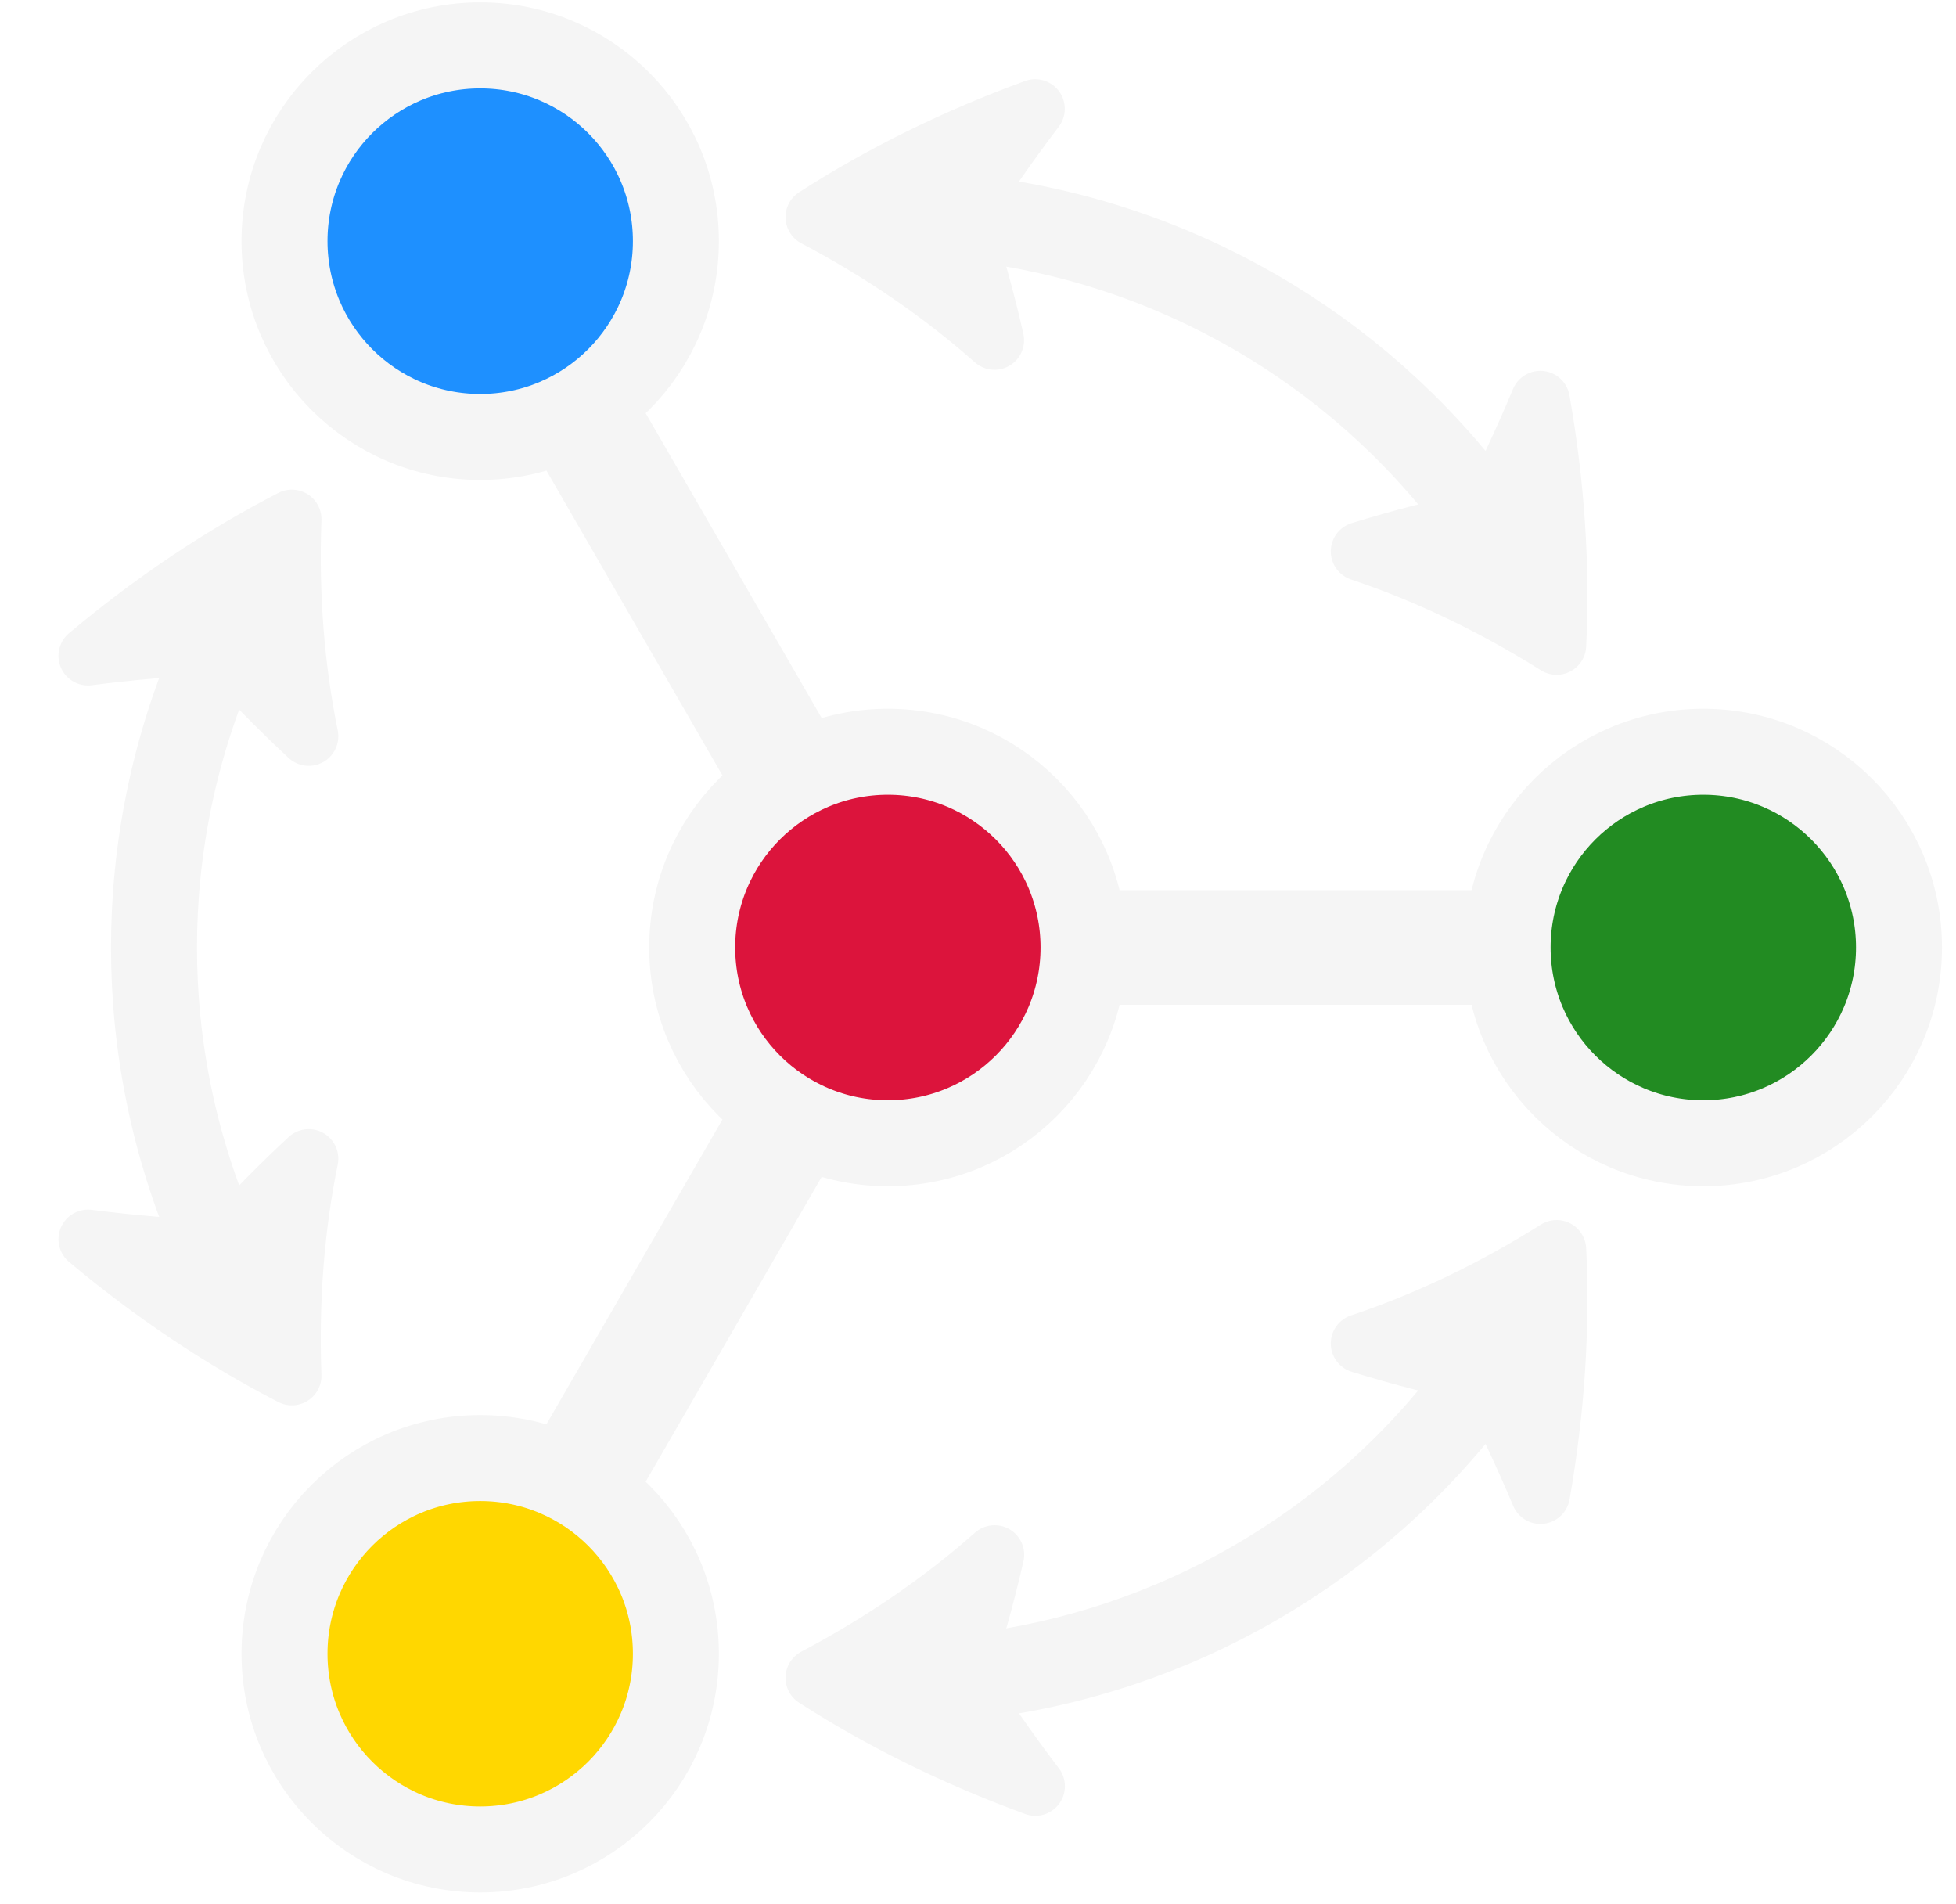
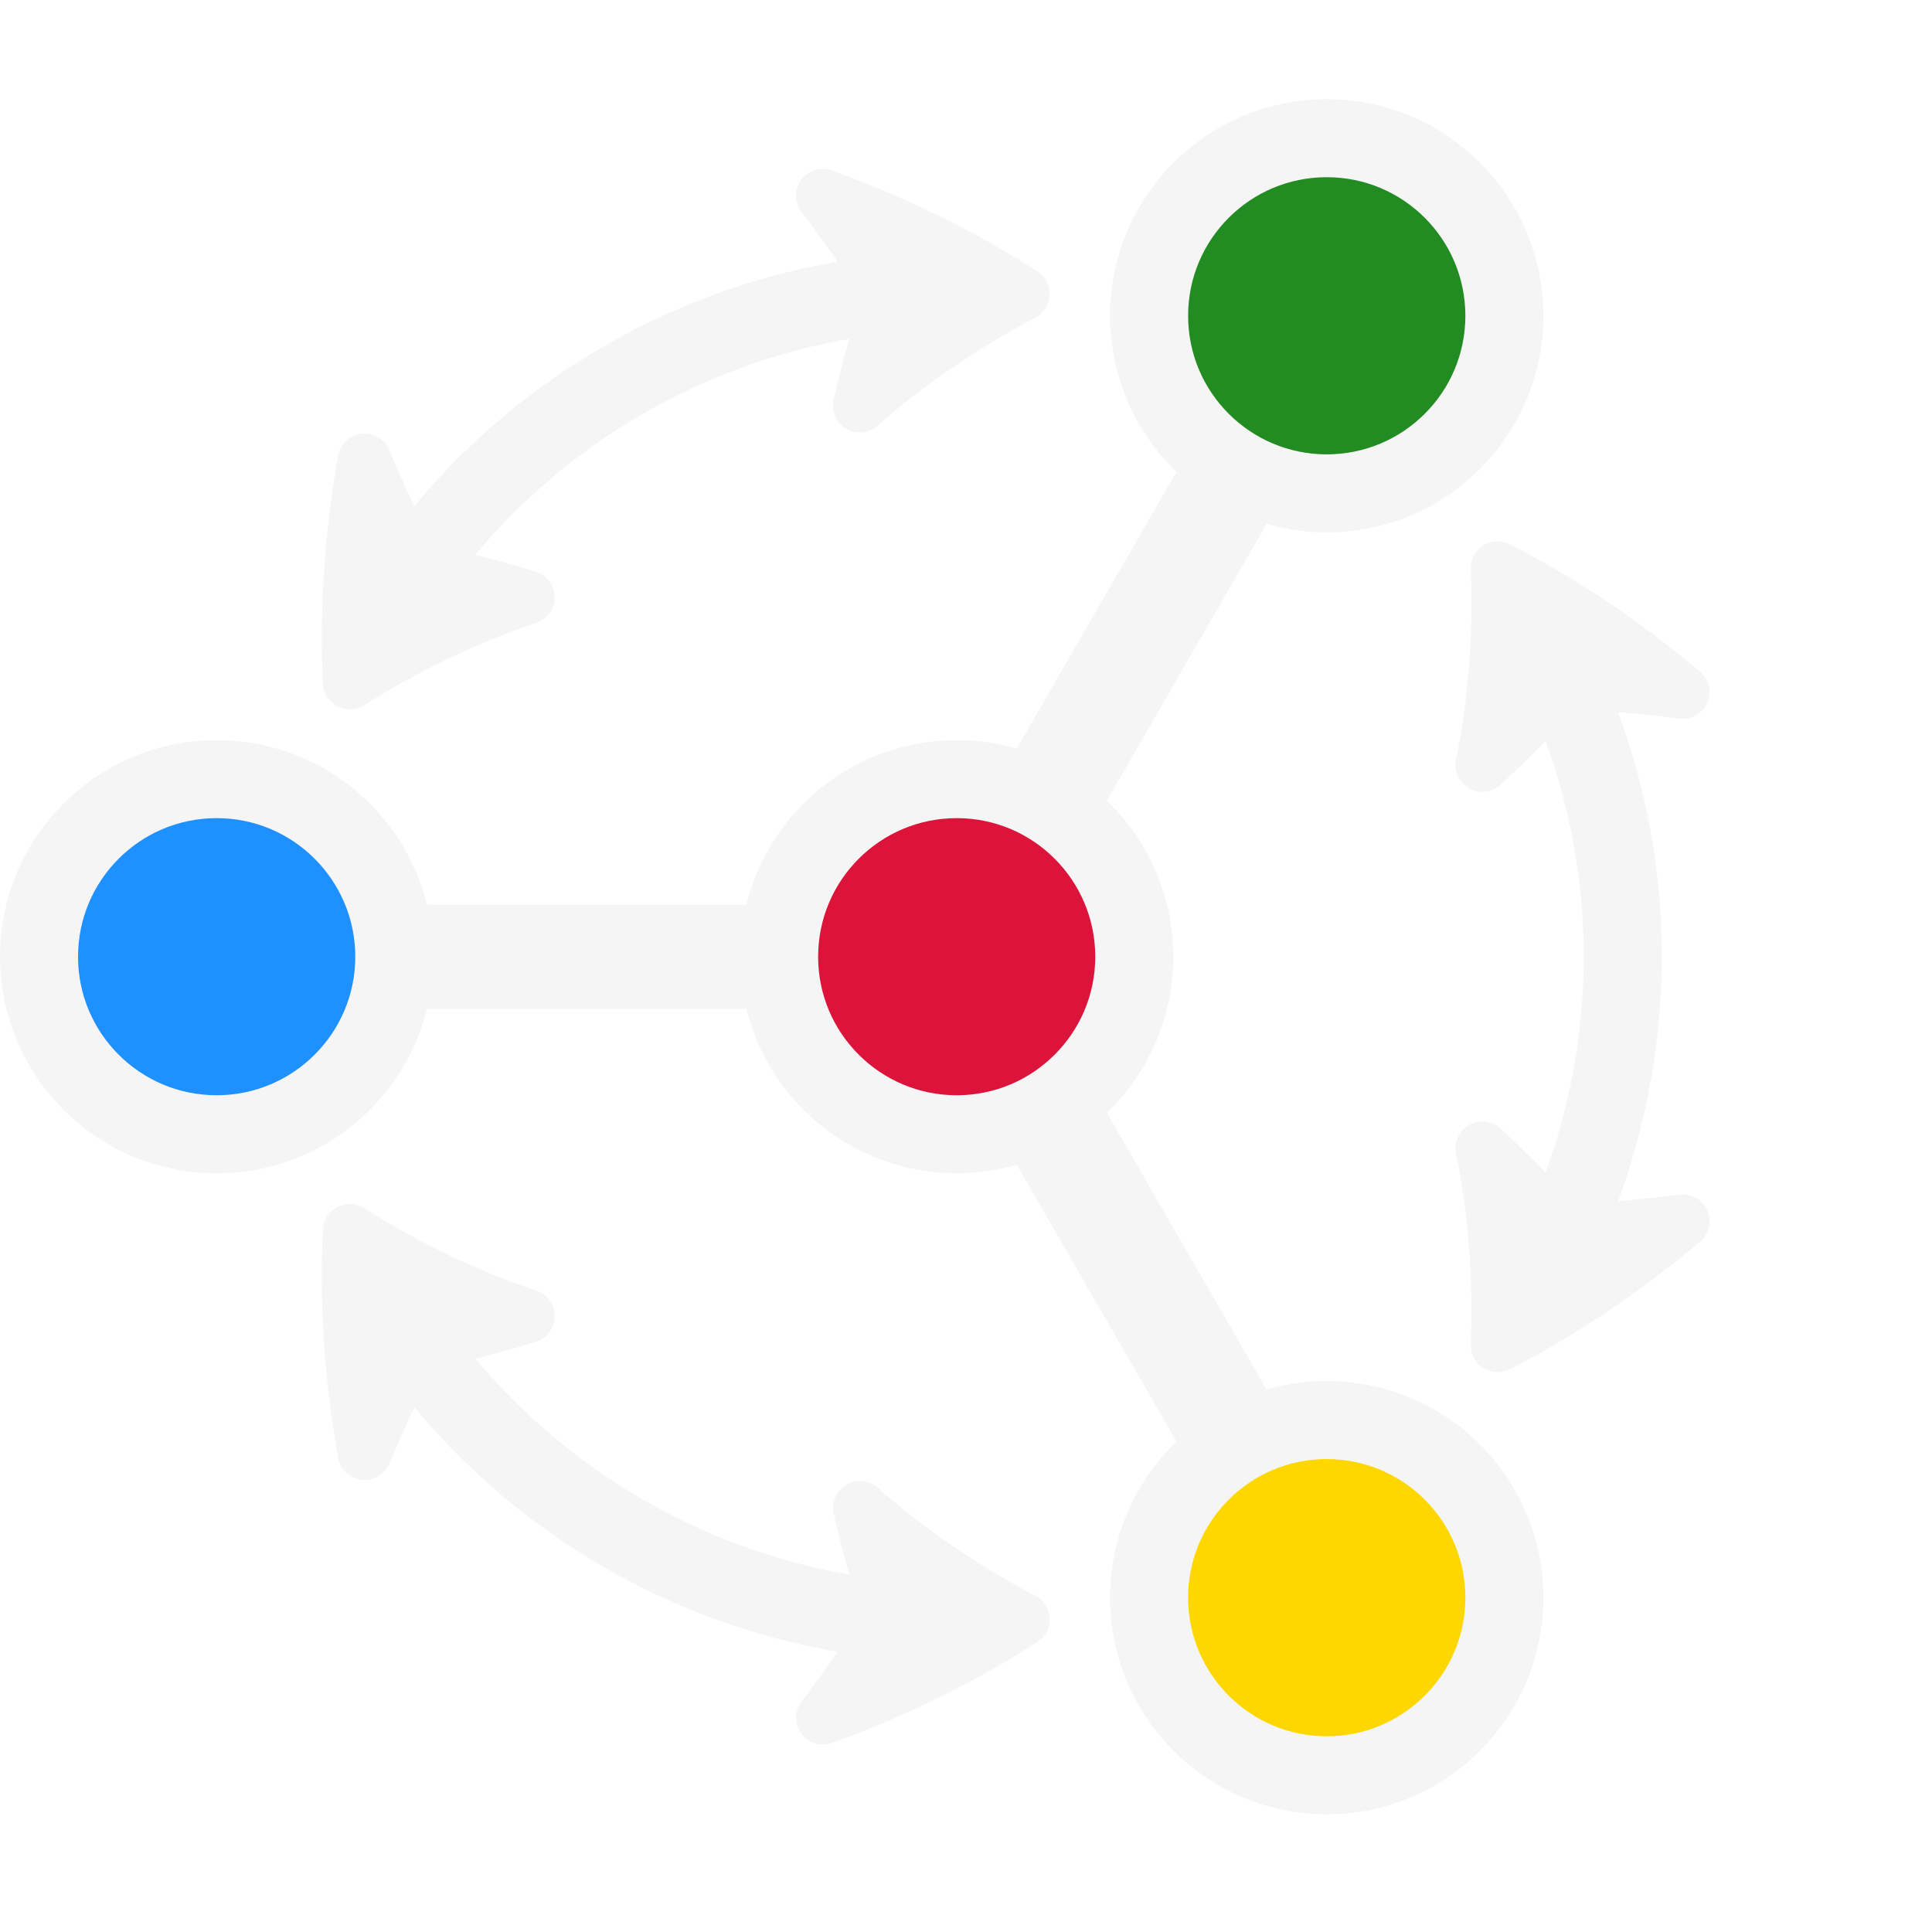
- <svg xmlns="http://www.w3.org/2000/svg" width="67.511" height="65.693" viewBox="0 0 67.511 65.693">
+ <svg xmlns="http://www.w3.org/2000/svg" width="73.288pt" height="73.288pt" viewBox="0 0 73.288 73.288">
  <defs>
    <clipPath id="clip-0">
-       <path clip-rule="nonzero" d="M 0 0.082 L 67.027 0.082 L 67.027 65.305 L 0 65.305 Z M 0 0.082 " />
+       <path clip-rule="nonzero" d="M 0 0 L 72.582 0 L 72.582 72.582 L 0 72.582 Z M 0 0 " />
    </clipPath>
    <clipPath id="clip-1">
-       <path clip-rule="nonzero" d="M 0 0.082 L 67.027 0.082 L 67.027 65.305 L 0 65.305 Z M 0 0.082 " />
+       <path clip-rule="nonzero" d="M 0 0 L 72.582 0 L 72.582 72.582 L 0 72.582 Z M 0 0 " />
    </clipPath>
    <clipPath id="clip-2">
-       <path clip-rule="nonzero" d="M 10 0.082 L 67.027 0.082 L 67.027 65.305 L 10 65.305 Z M 10 0.082 " />
+       <path clip-rule="nonzero" d="M 0 0 L 72.582 0 L 72.582 72.582 L 0 72.582 Z M 0 0 " />
    </clipPath>
    <clipPath id="clip-3">
-       <path clip-rule="nonzero" d="M 0 0.082 L 66 0.082 L 66 58 L 0 58 Z M 0 0.082 " />
+       <path clip-rule="nonzero" d="M 1 0 L 72.582 0 L 72.582 61 L 1 61 Z M 1 0 " />
    </clipPath>
    <clipPath id="clip-4">
-       <path clip-rule="nonzero" d="M 0 8 L 66 8 L 66 65.305 L 0 65.305 Z M 0 8 " />
+       <path clip-rule="nonzero" d="M 0 0 L 57 0 L 57 72.582 L 0 72.582 Z M 0 0 " />
    </clipPath>
    <clipPath id="clip-5">
-       <path clip-rule="nonzero" d="M 0 0.082 L 67.027 0.082 L 67.027 60 L 0 60 Z M 0 0.082 " />
+       <path clip-rule="nonzero" d="M 1 12 L 72.582 12 L 72.582 72.582 L 1 72.582 Z M 1 12 " />
    </clipPath>
    <clipPath id="clip-6">
-       <path clip-rule="nonzero" d="M 0 0.082 L 50 0.082 L 50 65.305 L 0 65.305 Z M 0 0.082 " />
+       <path clip-rule="nonzero" d="M 0 0 L 72.582 0 L 72.582 64 L 0 64 Z M 0 0 " />
    </clipPath>
    <clipPath id="clip-7">
-       <path clip-rule="nonzero" d="M 0 5 L 67.027 5 L 67.027 65.305 L 0 65.305 Z M 0 5 " />
+       <path clip-rule="nonzero" d="M 0 9 L 72.582 9 L 72.582 72.582 L 0 72.582 Z M 0 9 " />
+     </clipPath>
+     <clipPath id="clip-8">
+       <path clip-rule="nonzero" d="M 17 0 L 72.582 0 L 72.582 72.582 L 17 72.582 Z M 17 0 " />
    </clipPath>
  </defs>
-   <path fill="none" stroke-width="3.985" stroke-linecap="butt" stroke-linejoin="miter" stroke="rgb(95.999%, 95.999%, 95.999%)" stroke-opacity="1" stroke-miterlimit="10" d="M 5.669 -0.001 L 22.678 -0.001 " transform="matrix(0.992809, 0, 0, -0.992809, 30.64503, 32.6946)" />
  <g clip-path="url(#clip-0)">
-     <path fill="none" stroke-width="3.985" stroke-linecap="butt" stroke-linejoin="miter" stroke="rgb(95.999%, 95.999%, 95.999%)" stroke-opacity="1" stroke-miterlimit="10" d="M -2.833 4.91 L -11.34 19.641 " transform="matrix(0.992809, 0, 0, -0.992809, 30.64503, 32.6946)" />
-     <path fill="none" stroke-width="3.985" stroke-linecap="butt" stroke-linejoin="miter" stroke="rgb(95.999%, 95.999%, 95.999%)" stroke-opacity="1" stroke-miterlimit="10" d="M -2.833 -4.911 L -11.34 -19.638 " transform="matrix(0.992809, 0, 0, -0.992809, 30.64503, 32.6946)" />
+     <path fill="none" stroke-width="3.985" stroke-linecap="butt" stroke-linejoin="miter" stroke="rgb(95.999%, 95.999%, 95.999%)" stroke-opacity="1" stroke-miterlimit="10" d="M 2.833 4.909 L 11.337 19.641 " transform="matrix(0.990378, 0, 0, -0.990378, 36.29142, 36.29142)" />
  </g>
-   <path fill-rule="nonzero" fill="rgb(86.4%, 7.999%, 23.499%)" fill-opacity="1" d="M 37.398 32.695 C 37.398 28.965 34.375 25.941 30.645 25.941 C 26.914 25.941 23.891 28.965 23.891 32.695 C 23.891 36.426 26.914 39.449 30.645 39.449 C 34.375 39.449 37.398 36.426 37.398 32.695 Z M 37.398 32.695 " />
+   <path fill="none" stroke-width="3.985" stroke-linecap="butt" stroke-linejoin="miter" stroke="rgb(95.999%, 95.999%, 95.999%)" stroke-opacity="1" stroke-miterlimit="10" d="M -5.67 -0.002 L -22.678 -0.002 " transform="matrix(0.990378, 0, 0, -0.990378, 36.29142, 36.29142)" />
  <g clip-path="url(#clip-1)">
-     <path fill="none" stroke-width="2.989" stroke-linecap="butt" stroke-linejoin="miter" stroke="rgb(95.999%, 95.999%, 95.999%)" stroke-opacity="1" stroke-miterlimit="10" d="M 6.802 -0.001 C 6.802 3.757 3.757 6.802 -0.001 6.802 C -3.758 6.802 -6.803 3.757 -6.803 -0.001 C -6.803 -3.758 -3.758 -6.804 -0.001 -6.804 C 3.757 -6.804 6.802 -3.758 6.802 -0.001 Z M 6.802 -0.001 " transform="matrix(0.992809, 0, 0, -0.992809, 30.64503, 32.6946)" />
+     <path fill="none" stroke-width="3.985" stroke-linecap="butt" stroke-linejoin="miter" stroke="rgb(95.999%, 95.999%, 95.999%)" stroke-opacity="1" stroke-miterlimit="10" d="M 2.833 -4.908 L 11.337 -19.64 " transform="matrix(0.990378, 0, 0, -0.990378, 36.29142, 36.29142)" />
  </g>
-   <path fill-rule="nonzero" fill="rgb(13.199%, 54.5%, 13.199%)" fill-opacity="1" d="M 65.543 32.695 C 65.543 28.965 62.52 25.941 58.789 25.941 C 55.059 25.941 52.035 28.965 52.035 32.695 C 52.035 36.426 55.059 39.449 58.789 39.449 C 62.52 39.449 65.543 36.426 65.543 32.695 Z M 65.543 32.695 " />
+   <path fill-rule="nonzero" fill="rgb(86.4%, 7.999%, 23.499%)" fill-opacity="1" d="M 43.027 36.293 C 43.027 32.57 40.012 29.555 36.293 29.555 C 32.57 29.555 29.555 32.57 29.555 36.293 C 29.555 40.012 32.57 43.027 36.293 43.027 C 40.012 43.027 43.027 40.012 43.027 36.293 Z M 43.027 36.293 " />
  <g clip-path="url(#clip-2)">
-     <path fill="none" stroke-width="2.989" stroke-linecap="butt" stroke-linejoin="miter" stroke="rgb(95.999%, 95.999%, 95.999%)" stroke-opacity="1" stroke-miterlimit="10" d="M 35.151 -0.001 C 35.151 3.757 32.105 6.802 28.348 6.802 C 24.59 6.802 21.545 3.757 21.545 -0.001 C 21.545 -3.758 24.59 -6.804 28.348 -6.804 C 32.105 -6.804 35.151 -3.758 35.151 -0.001 Z M 35.151 -0.001 " transform="matrix(0.992809, 0, 0, -0.992809, 30.64503, 32.6946)" />
+     <path fill="none" stroke-width="2.989" stroke-linecap="butt" stroke-linejoin="miter" stroke="rgb(95.999%, 95.999%, 95.999%)" stroke-opacity="1" stroke-miterlimit="10" d="M 6.801 -0.002 C 6.801 3.757 3.756 6.802 0.002 6.802 C -3.757 6.802 -6.802 3.757 -6.802 -0.002 C -6.802 -3.756 -3.757 -6.801 0.002 -6.801 C 3.756 -6.801 6.801 -3.756 6.801 -0.002 Z M 6.801 -0.002 " transform="matrix(0.990378, 0, 0, -0.990378, 36.29142, 36.29142)" />
  </g>
-   <path fill-rule="nonzero" fill="rgb(11.6%, 56.499%, 100%)" fill-opacity="1" d="M 23.328 8.32 C 23.328 4.59 20.305 1.566 16.574 1.566 C 12.844 1.566 9.82 4.59 9.82 8.32 C 9.82 12.051 12.844 15.078 16.574 15.078 C 20.305 15.078 23.328 12.051 23.328 8.32 Z M 23.328 8.32 " />
+   <path fill-rule="nonzero" fill="rgb(13.199%, 54.5%, 13.199%)" fill-opacity="1" d="M 57.066 11.98 C 57.066 8.258 54.051 5.242 50.328 5.242 C 46.605 5.242 43.59 8.258 43.59 11.98 C 43.59 15.699 46.605 18.715 50.328 18.715 C 54.051 18.715 57.066 15.699 57.066 11.98 Z M 57.066 11.98 " />
  <g clip-path="url(#clip-3)">
-     <path fill="none" stroke-width="2.989" stroke-linecap="butt" stroke-linejoin="miter" stroke="rgb(95.999%, 95.999%, 95.999%)" stroke-opacity="1" stroke-miterlimit="10" d="M -7.37 24.551 C -7.37 28.308 -10.415 31.354 -14.173 31.354 C -17.93 31.354 -20.976 28.308 -20.976 24.551 C -20.976 20.793 -17.93 17.744 -14.173 17.744 C -10.415 17.744 -7.37 20.793 -7.37 24.551 Z M -7.37 24.551 " transform="matrix(0.992809, 0, 0, -0.992809, 30.64503, 32.6946)" />
+     <path fill="none" stroke-width="2.989" stroke-linecap="butt" stroke-linejoin="miter" stroke="rgb(95.999%, 95.999%, 95.999%)" stroke-opacity="1" stroke-miterlimit="10" d="M 20.977 24.547 C 20.977 28.306 17.932 31.351 14.173 31.351 C 10.414 31.351 7.369 28.306 7.369 24.547 C 7.369 20.792 10.414 17.747 14.173 17.747 C 17.932 17.747 20.977 20.792 20.977 24.547 Z M 20.977 24.547 " transform="matrix(0.990378, 0, 0, -0.990378, 36.29142, 36.29142)" />
  </g>
-   <path fill-rule="nonzero" fill="rgb(100%, 84.399%, 0%)" fill-opacity="1" d="M 23.328 57.066 C 23.328 53.336 20.305 50.312 16.574 50.312 C 12.844 50.312 9.82 53.336 9.82 57.066 C 9.82 60.797 12.844 63.82 16.574 63.82 C 20.305 63.82 23.328 60.797 23.328 57.066 Z M 23.328 57.066 " />
+   <path fill-rule="nonzero" fill="rgb(11.6%, 56.499%, 100%)" fill-opacity="1" d="M 14.957 36.293 C 14.957 32.57 11.938 29.555 8.219 29.555 C 4.496 29.555 1.48 32.57 1.48 36.293 C 1.48 40.012 4.496 43.027 8.219 43.027 C 11.938 43.027 14.957 40.012 14.957 36.293 Z M 14.957 36.293 " />
  <g clip-path="url(#clip-4)">
-     <path fill="none" stroke-width="2.989" stroke-linecap="butt" stroke-linejoin="miter" stroke="rgb(95.999%, 95.999%, 95.999%)" stroke-opacity="1" stroke-miterlimit="10" d="M -7.37 -24.548 C -7.37 -20.791 -10.415 -17.746 -14.173 -17.746 C -17.93 -17.746 -20.976 -20.791 -20.976 -24.548 C -20.976 -28.306 -17.93 -31.351 -14.173 -31.351 C -10.415 -31.351 -7.37 -28.306 -7.37 -24.548 Z M -7.37 -24.548 " transform="matrix(0.992809, 0, 0, -0.992809, 30.64503, 32.6946)" />
+     <path fill="none" stroke-width="2.989" stroke-linecap="butt" stroke-linejoin="miter" stroke="rgb(95.999%, 95.999%, 95.999%)" stroke-opacity="1" stroke-miterlimit="10" d="M -21.542 -0.002 C -21.542 3.757 -24.591 6.802 -28.345 6.802 C -32.104 6.802 -35.149 3.757 -35.149 -0.002 C -35.149 -3.756 -32.104 -6.801 -28.345 -6.801 C -24.591 -6.801 -21.542 -3.756 -21.542 -0.002 Z M -21.542 -0.002 " transform="matrix(0.990378, 0, 0, -0.990378, 36.29142, 36.29142)" />
  </g>
+   <path fill-rule="nonzero" fill="rgb(100%, 84.399%, 0%)" fill-opacity="1" d="M 57.066 60.605 C 57.066 56.883 54.051 53.867 50.328 53.867 C 46.605 53.867 43.59 56.883 43.59 60.605 C 43.59 64.324 46.605 67.344 50.328 67.344 C 54.051 67.344 57.066 64.324 57.066 60.605 Z M 57.066 60.605 " />
  <g clip-path="url(#clip-5)">
-     <path fill="none" stroke-width="2.989" stroke-linecap="butt" stroke-linejoin="miter" stroke="rgb(95.999%, 95.999%, 95.999%)" stroke-opacity="1" stroke-miterlimit="10" d="M 20.432 15.285 C 16.253 20.868 9.942 24.511 3.017 25.334 " transform="matrix(0.992809, 0, 0, -0.992809, 30.64503, 32.6946)" />
+     <path fill="none" stroke-width="2.989" stroke-linecap="butt" stroke-linejoin="miter" stroke="rgb(95.999%, 95.999%, 95.999%)" stroke-opacity="1" stroke-miterlimit="10" d="M 20.977 -24.55 C 20.977 -20.791 17.932 -17.747 14.173 -17.747 C 10.414 -17.747 7.369 -20.791 7.369 -24.55 C 7.369 -28.305 10.414 -31.354 14.173 -31.354 C 17.932 -31.354 20.977 -28.305 20.977 -24.55 Z M 20.977 -24.55 " transform="matrix(0.990378, 0, 0, -0.990378, 36.29142, 36.29142)" />
  </g>
-   <path fill-rule="nonzero" fill="rgb(95.999%, 95.999%, 95.999%)" fill-opacity="1" stroke-width="2.057" stroke-linecap="butt" stroke-linejoin="round" stroke="rgb(95.999%, 95.999%, 95.999%)" stroke-opacity="1" stroke-miterlimit="10" d="M 23.249 10.505 C 23.382 13.247 23.194 16.103 22.682 19.015 C 22.088 17.591 21.439 16.21 20.735 14.868 C 19.267 14.569 17.827 14.199 16.426 13.766 C 18.72 12.999 21.014 11.909 23.249 10.505 Z M 23.249 10.505 " transform="matrix(0.992809, 0, 0, -0.992809, 30.64503, 32.6946)" />
-   <path fill-rule="nonzero" fill="rgb(95.999%, 95.999%, 95.999%)" fill-opacity="1" stroke-width="2.057" stroke-linecap="butt" stroke-linejoin="round" stroke="rgb(95.999%, 95.999%, 95.999%)" stroke-opacity="1" stroke-miterlimit="10" d="M -2.53 25.385 C -0.193 24.153 1.896 22.713 3.706 21.108 C 3.383 22.54 2.982 23.969 2.51 25.389 C 3.316 26.672 4.19 27.923 5.122 29.15 C 2.348 28.139 -0.217 26.872 -2.53 25.385 Z M -2.53 25.385 " transform="matrix(0.992809, 0, 0, -0.992809, 30.64503, 32.6946)" />
  <g clip-path="url(#clip-6)">
-     <path fill="none" stroke-width="2.989" stroke-linecap="butt" stroke-linejoin="miter" stroke="rgb(95.999%, 95.999%, 95.999%)" stroke-opacity="1" stroke-miterlimit="10" d="M -23.45 10.052 C -26.201 3.643 -26.201 -3.644 -23.45 -10.053 " transform="matrix(0.992809, 0, 0, -0.992809, 30.64503, 32.6946)" />
+     <path fill="none" stroke-width="2.989" stroke-linecap="butt" stroke-linejoin="miter" stroke="rgb(95.999%, 95.999%, 95.999%)" stroke-opacity="1" stroke-miterlimit="10" d="M -3.02 25.336 C -9.946 24.512 -16.256 20.867 -20.433 15.282 " transform="matrix(0.990378, 0, 0, -0.990378, 36.29142, 36.29142)" />
  </g>
-   <path fill-rule="nonzero" fill="rgb(95.999%, 95.999%, 95.999%)" fill-opacity="1" stroke-width="2.057" stroke-linecap="butt" stroke-linejoin="round" stroke="rgb(95.999%, 95.999%, 95.999%)" stroke-opacity="1" stroke-miterlimit="10" d="M -20.72 14.884 C -23.163 13.625 -25.544 12.035 -27.806 10.135 C -26.279 10.331 -24.757 10.461 -23.242 10.52 C -22.25 9.403 -21.212 8.341 -20.134 7.341 C -20.618 9.714 -20.818 12.244 -20.72 14.884 Z M -20.72 14.884 " transform="matrix(0.992809, 0, 0, -0.992809, 30.64503, 32.6946)" />
-   <path fill-rule="nonzero" fill="rgb(95.999%, 95.999%, 95.999%)" fill-opacity="1" stroke-width="2.057" stroke-linecap="butt" stroke-linejoin="round" stroke="rgb(95.999%, 95.999%, 95.999%)" stroke-opacity="1" stroke-miterlimit="10" d="M -20.72 -14.885 C -20.818 -12.245 -20.618 -9.715 -20.134 -7.343 C -21.212 -8.342 -22.246 -9.404 -23.242 -10.522 C -24.757 -10.463 -26.279 -10.333 -27.806 -10.14 C -25.544 -12.036 -23.163 -13.626 -20.72 -14.885 Z M -20.72 -14.885 " transform="matrix(0.992809, 0, 0, -0.992809, 30.64503, 32.6946)" />
+   <path fill-rule="nonzero" fill="rgb(95.999%, 95.999%, 95.999%)" fill-opacity="1" stroke-width="2.057" stroke-linecap="butt" stroke-linejoin="round" stroke="rgb(95.999%, 95.999%, 95.999%)" stroke-opacity="1" stroke-miterlimit="10" d="M 2.53 25.387 C 0.218 26.874 -2.349 28.136 -5.126 29.15 C -4.191 27.923 -3.319 26.669 -2.511 25.391 C -2.984 23.967 -3.383 22.54 -3.71 21.108 C -1.9 22.713 0.195 24.153 2.53 25.387 Z M 2.53 25.387 " transform="matrix(0.990378, 0, 0, -0.990378, 36.29142, 36.29142)" />
+   <path fill-rule="nonzero" fill="rgb(95.999%, 95.999%, 95.999%)" fill-opacity="1" stroke-width="2.057" stroke-linecap="butt" stroke-linejoin="round" stroke="rgb(95.999%, 95.999%, 95.999%)" stroke-opacity="1" stroke-miterlimit="10" d="M -23.249 10.502 C -21.013 11.906 -18.722 12.999 -16.426 13.764 C -17.83 14.198 -19.266 14.564 -20.733 14.868 C -21.439 16.205 -22.09 17.59 -22.685 19.009 C -23.194 16.103 -23.384 13.247 -23.249 10.502 Z M -23.249 10.502 " transform="matrix(0.990378, 0, 0, -0.990378, 36.29142, 36.29142)" />
  <g clip-path="url(#clip-7)">
-     <path fill="none" stroke-width="2.989" stroke-linecap="butt" stroke-linejoin="miter" stroke="rgb(95.999%, 95.999%, 95.999%)" stroke-opacity="1" stroke-miterlimit="10" d="M 3.021 -25.335 C 9.946 -24.509 16.253 -20.866 20.432 -15.282 " transform="matrix(0.992809, 0, 0, -0.992809, 30.64503, 32.6946)" />
+     <path fill="none" stroke-width="2.989" stroke-linecap="butt" stroke-linejoin="miter" stroke="rgb(95.999%, 95.999%, 95.999%)" stroke-opacity="1" stroke-miterlimit="10" d="M -20.429 -15.281 C -16.252 -20.866 -9.946 -24.511 -3.02 -25.335 " transform="matrix(0.990378, 0, 0, -0.990378, 36.29142, 36.29142)" />
  </g>
-   <path fill-rule="nonzero" fill="rgb(95.999%, 95.999%, 95.999%)" fill-opacity="1" stroke-width="2.057" stroke-linecap="butt" stroke-linejoin="round" stroke="rgb(95.999%, 95.999%, 95.999%)" stroke-opacity="1" stroke-miterlimit="10" d="M -2.53 -25.386 C -0.217 -26.874 2.348 -28.137 5.126 -29.152 C 4.19 -27.924 3.32 -26.669 2.51 -25.39 C 2.982 -23.97 3.383 -22.542 3.71 -21.11 C 1.896 -22.715 -0.193 -24.151 -2.53 -25.386 Z M -2.53 -25.386 " transform="matrix(0.992809, 0, 0, -0.992809, 30.64503, 32.6946)" />
-   <path fill-rule="nonzero" fill="rgb(95.999%, 95.999%, 95.999%)" fill-opacity="1" stroke-width="2.057" stroke-linecap="butt" stroke-linejoin="round" stroke="rgb(95.999%, 95.999%, 95.999%)" stroke-opacity="1" stroke-miterlimit="10" d="M 23.249 -10.502 C 21.014 -11.907 18.72 -13 16.426 -13.764 C 17.831 -14.2 19.267 -14.566 20.735 -14.869 C 21.439 -16.207 22.088 -17.588 22.686 -19.008 C 23.194 -16.105 23.382 -13.248 23.249 -10.502 Z M 23.249 -10.502 " transform="matrix(0.992809, 0, 0, -0.992809, 30.64503, 32.6946)" />
+   <path fill-rule="nonzero" fill="rgb(95.999%, 95.999%, 95.999%)" fill-opacity="1" stroke-width="2.057" stroke-linecap="butt" stroke-linejoin="round" stroke="rgb(95.999%, 95.999%, 95.999%)" stroke-opacity="1" stroke-miterlimit="10" d="M -23.249 -10.501 C -23.384 -13.246 -23.194 -16.106 -22.682 -19.013 C -22.086 -17.593 -21.439 -16.208 -20.733 -14.867 C -19.266 -14.567 -17.83 -14.201 -16.426 -13.767 C -18.722 -13.002 -21.013 -11.909 -23.249 -10.501 Z M -23.249 -10.501 " transform="matrix(0.990378, 0, 0, -0.990378, 36.29142, 36.29142)" />
+   <path fill-rule="nonzero" fill="rgb(95.999%, 95.999%, 95.999%)" fill-opacity="1" stroke-width="2.057" stroke-linecap="butt" stroke-linejoin="round" stroke="rgb(95.999%, 95.999%, 95.999%)" stroke-opacity="1" stroke-miterlimit="10" d="M 2.53 -25.386 C 0.195 -24.152 -1.896 -22.712 -3.706 -21.107 C -3.383 -22.539 -2.98 -23.97 -2.507 -25.39 C -3.316 -26.668 -4.191 -27.923 -5.122 -29.149 C -2.349 -28.139 0.218 -26.873 2.53 -25.386 Z M 2.53 -25.386 " transform="matrix(0.990378, 0, 0, -0.990378, 36.29142, 36.29142)" />
+   <g clip-path="url(#clip-8)">
+     <path fill="none" stroke-width="2.989" stroke-linecap="butt" stroke-linejoin="miter" stroke="rgb(95.999%, 95.999%, 95.999%)" stroke-opacity="1" stroke-miterlimit="10" d="M 23.45 -10.051 C 26.199 -3.642 26.199 3.643 23.45 10.052 " transform="matrix(0.990378, 0, 0, -0.990378, 36.29142, 36.29142)" />
+   </g>
+   <path fill-rule="nonzero" fill="rgb(95.999%, 95.999%, 95.999%)" fill-opacity="1" stroke-width="2.057" stroke-linecap="butt" stroke-linejoin="round" stroke="rgb(95.999%, 95.999%, 95.999%)" stroke-opacity="1" stroke-miterlimit="10" d="M 20.72 -14.883 C 23.166 -13.625 25.544 -12.035 27.808 -10.134 C 26.278 -10.331 24.755 -10.462 23.245 -10.521 C 22.251 -9.401 21.213 -8.34 20.137 -7.342 C 20.618 -9.712 20.819 -12.244 20.72 -14.883 Z M 20.72 -14.883 " transform="matrix(0.990378, 0, 0, -0.990378, 36.29142, 36.29142)" />
+   <path fill-rule="nonzero" fill="rgb(95.999%, 95.999%, 95.999%)" fill-opacity="1" stroke-width="2.057" stroke-linecap="butt" stroke-linejoin="round" stroke="rgb(95.999%, 95.999%, 95.999%)" stroke-opacity="1" stroke-miterlimit="10" d="M 20.72 14.884 C 20.819 12.245 20.618 9.713 20.133 7.343 C 21.21 8.34 22.247 9.401 23.245 10.522 C 24.755 10.462 26.278 10.332 27.804 10.139 C 25.544 12.036 23.166 13.626 20.72 14.884 Z M 20.72 14.884 " transform="matrix(0.990378, 0, 0, -0.990378, 36.29142, 36.29142)" />
</svg>
